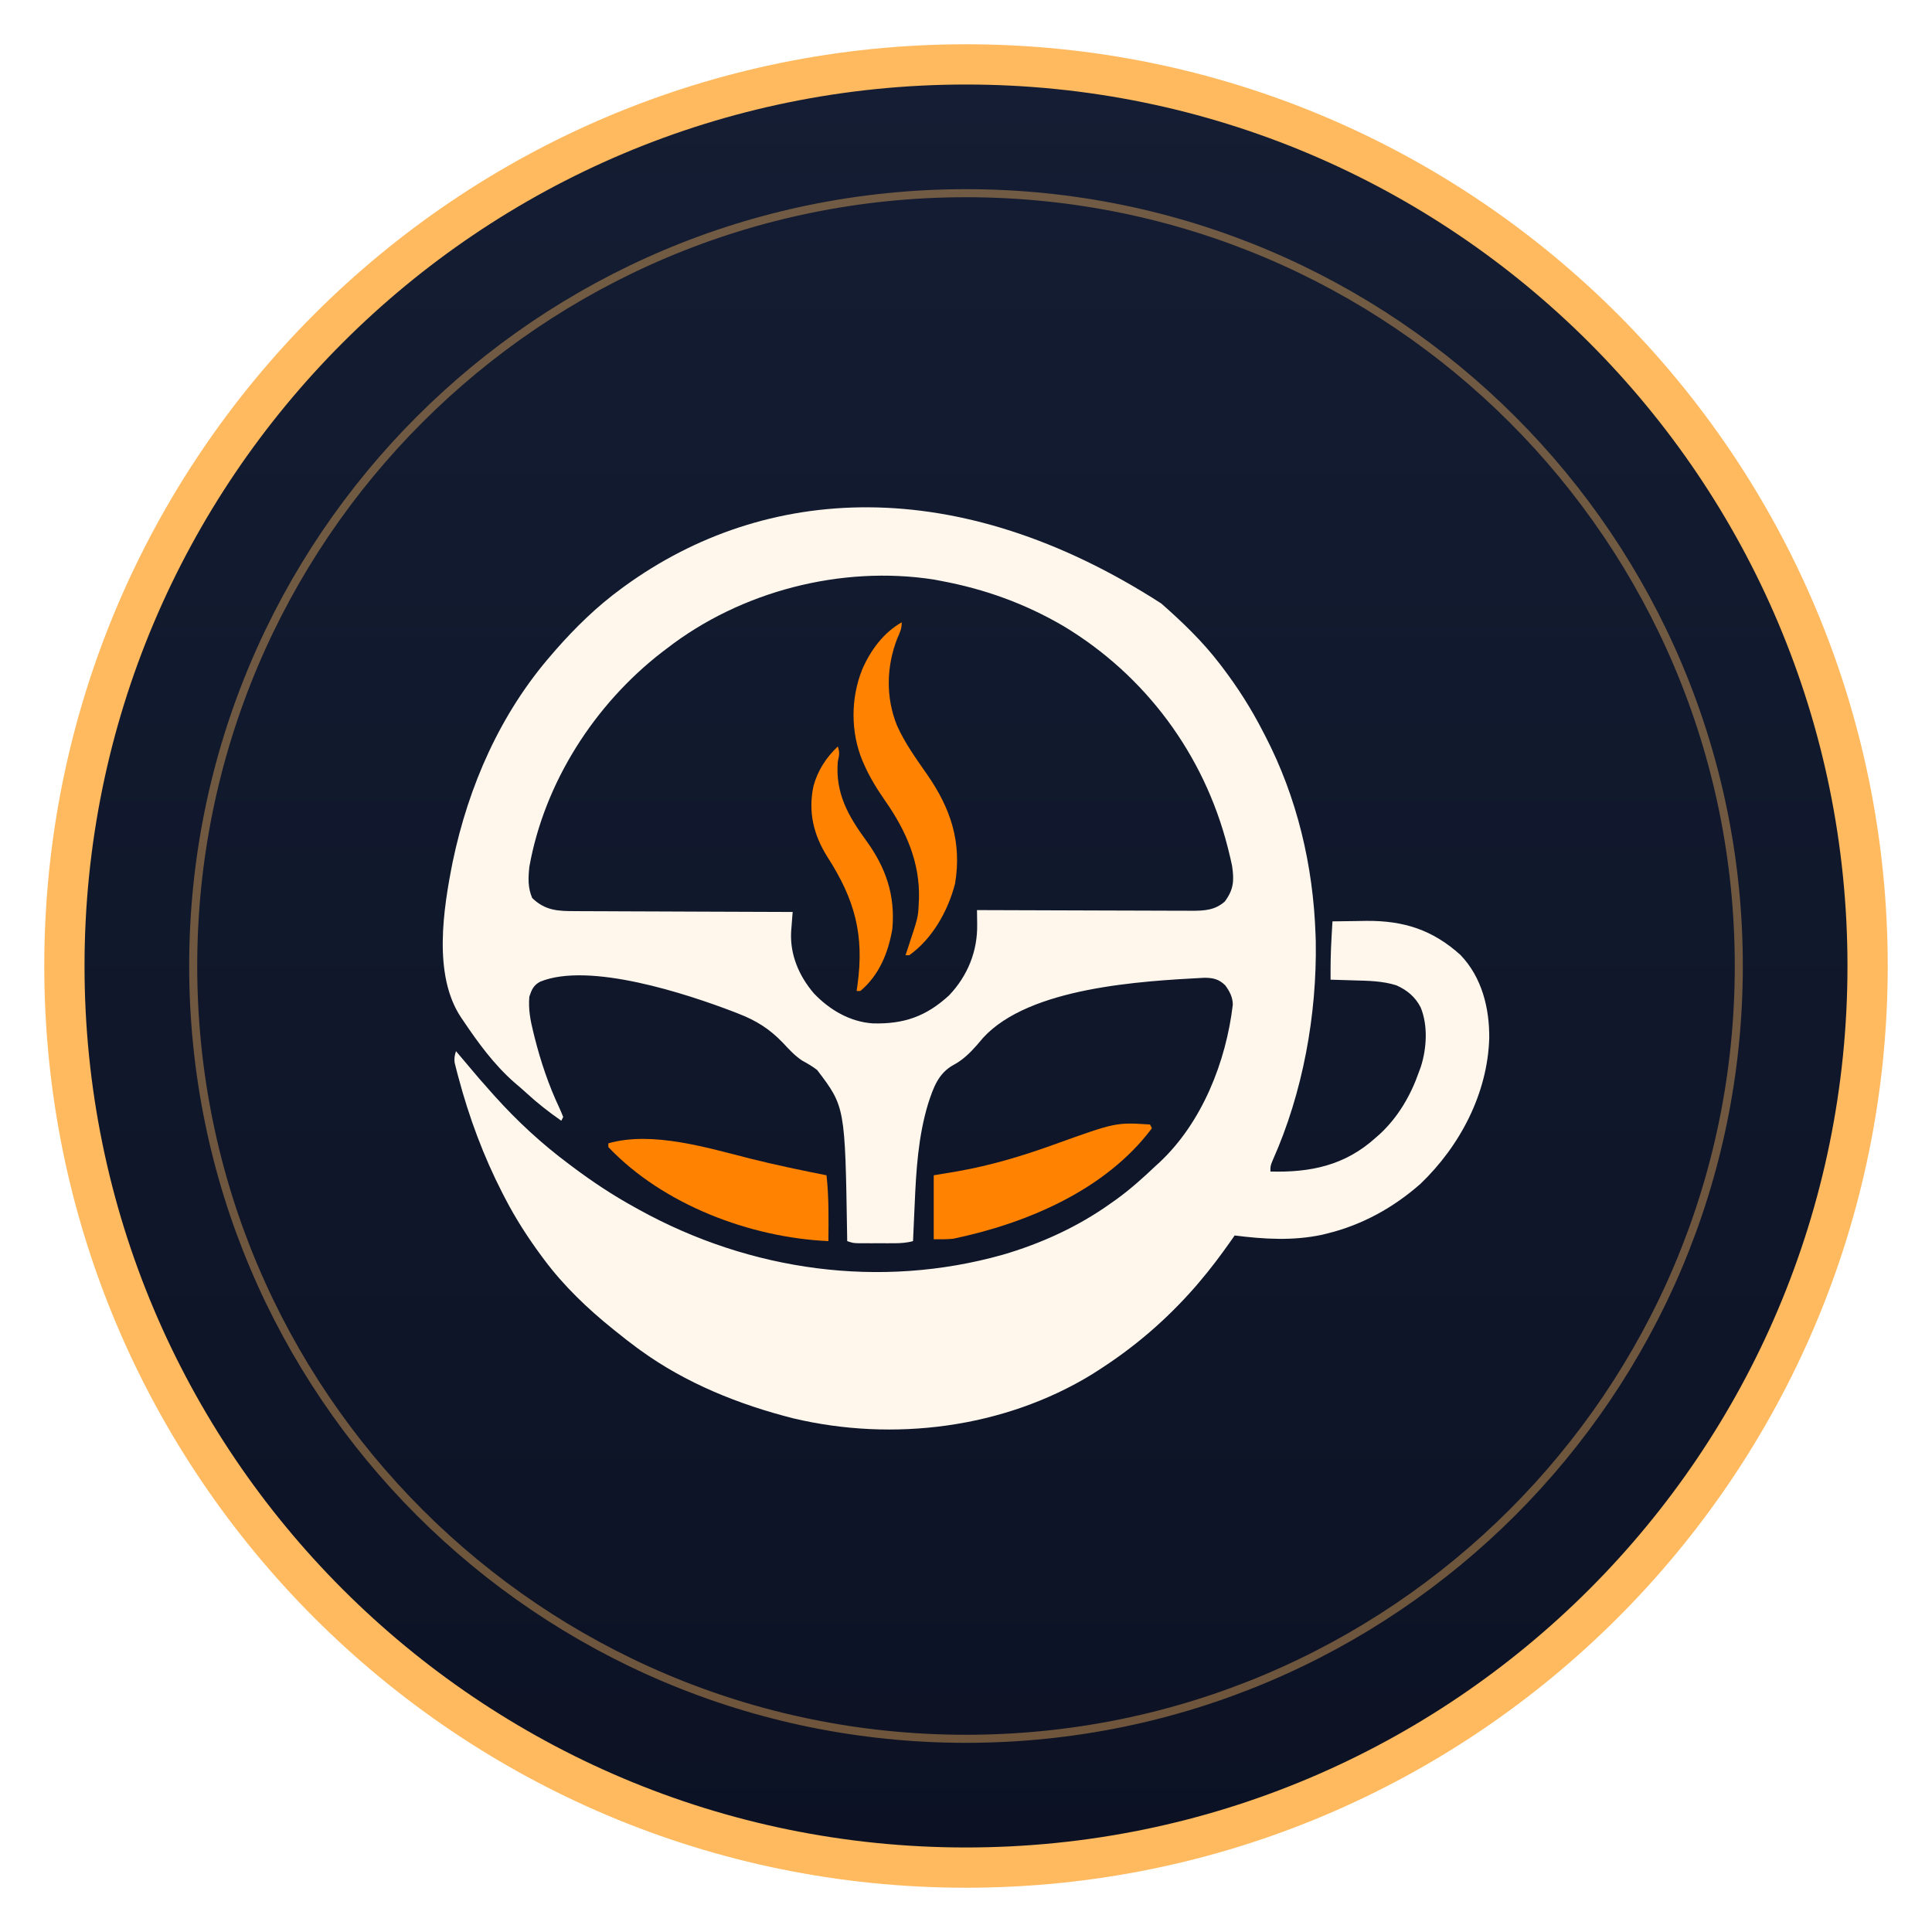
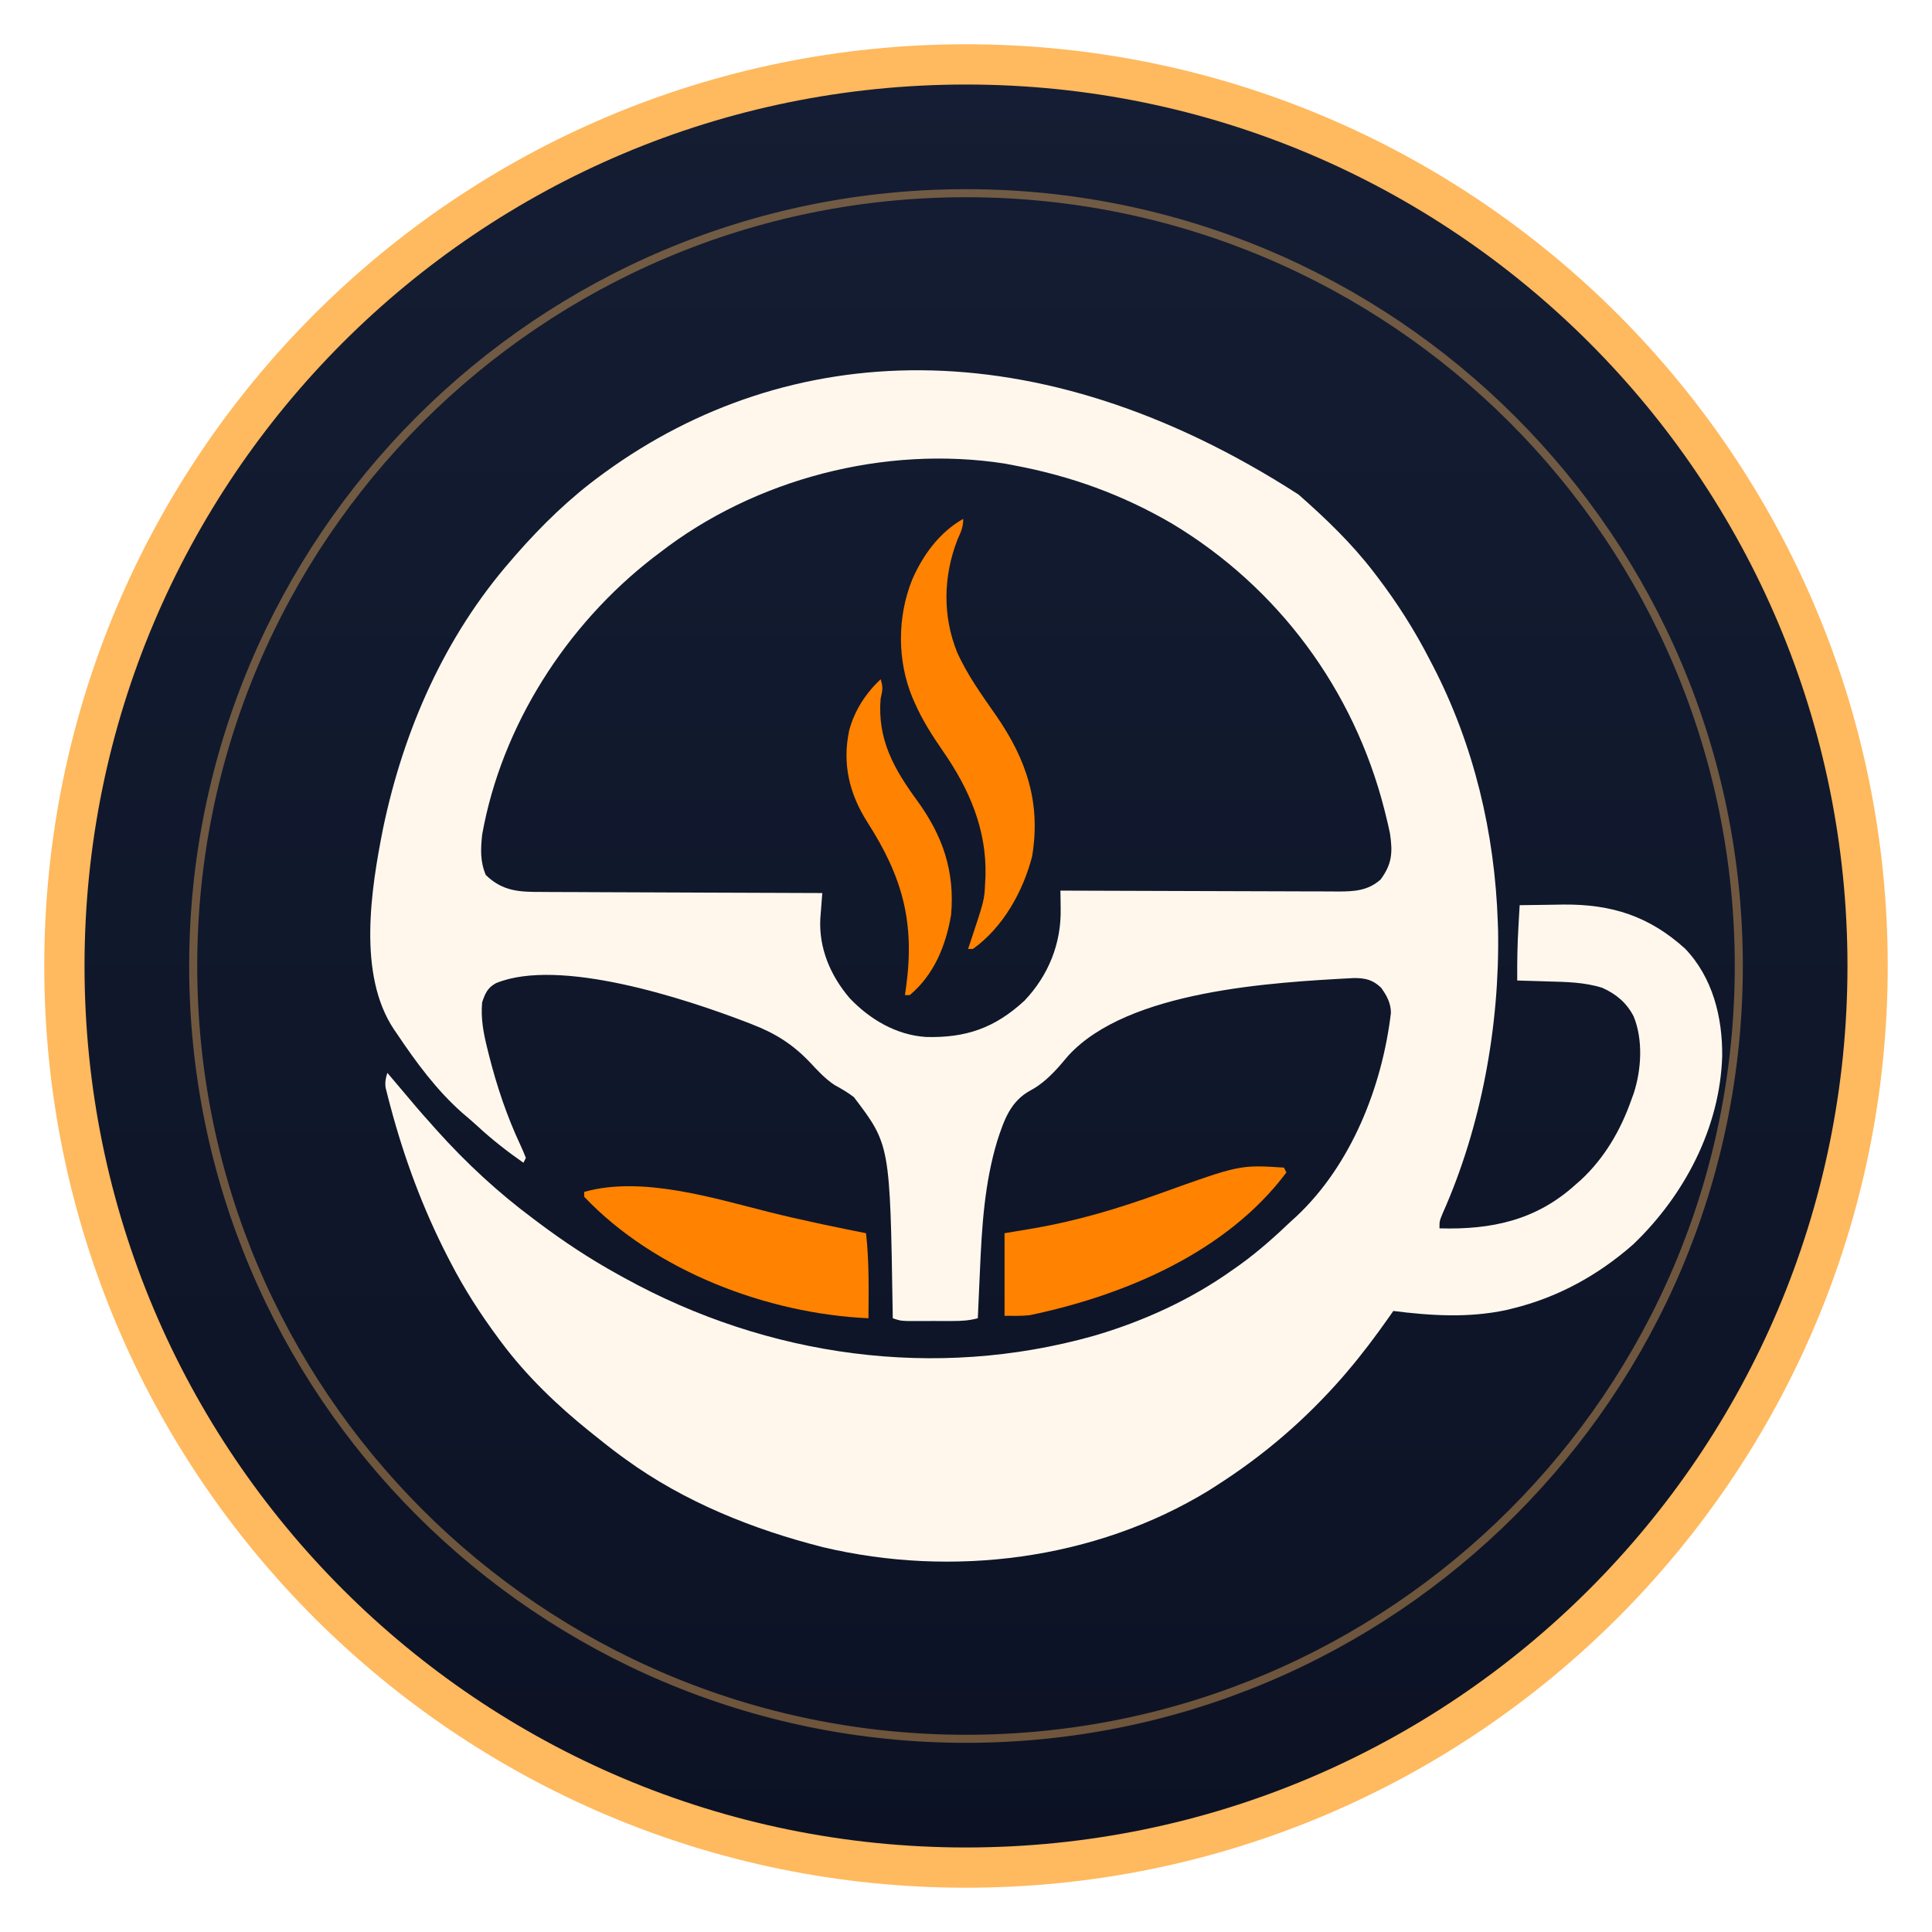
<svg xmlns="http://www.w3.org/2000/svg" viewBox="0 0 240 240" role="img" aria-label="Knox Park &amp; Perk emblem">
  <defs>
    <linearGradient id="badge-m" x1="0" y1="0" x2="0" y2="1">
      <stop offset="0%" stop-color="#141d33" />
      <stop offset="100%" stop-color="#0c1224" />
    </linearGradient>
  </defs>
  <circle cx="120" cy="120" r="112" fill="url(#badge-m)" stroke="#ffb95e" stroke-width="5" />
  <circle cx="120" cy="120" r="96" fill="none" stroke="#ffb95e" stroke-width="1" opacity=".4" />
-   <svg x="55" y="63" width="130" height="114.6" viewBox="14.96 43.85 556.4 490.32" preserveAspectRatio="xMidYMid meet">
+   <g transform="translate(41.48,32.76) scale(0.30184)">
    <g fill="#fff7ec" fill-rule="evenodd">
      <path d="M0 0 C11.198 9.868 21.912 20.117 31 32 C31.494 32.645 31.988 33.289 32.497 33.954 C40.726 44.789 47.795 55.896 54 68 C54.413 68.792 54.827 69.584 55.253 70.399 C72.18 103.07 80.767 139.317 82 176 C82.021 176.603 82.021 176.603 82.125 179.656 C82.77 218.651 75.233 260.133 59.301 295.848 C58 299 58 299 58 302 C79.308 302.602 97.748 298.763 114 284 C114.733 283.358 115.467 282.716 116.223 282.055 C125.968 272.995 132.629 261.497 137 249 C137.318 248.132 137.637 247.265 137.965 246.371 C141.11 236.646 141.859 224.363 137.902 214.754 C135.015 209.142 130.715 205.557 125 203 C117.628 200.679 110.105 200.579 102.438 200.375 C101.838 200.356 101.838 200.356 98.803 200.258 C95.869 200.164 92.935 200.079 90 200 C89.942 192.563 90.06 185.174 90.5 177.75 C90.548 176.898 90.595 176.046 90.645 175.168 C90.76 173.112 90.88 171.056 91 169 C95.016 168.924 99.032 168.871 103.048 168.835 C105.068 168.813 107.087 168.775 109.105 168.736 C128.962 168.59 144.31 173.531 159.07 186.871 C170.451 198.737 174.512 215.132 174.352 231.131 C173.456 260.567 158.806 288.418 137.762 308.57 C123.353 321.247 106.74 330.435 88 335 C87.14 335.211 86.28 335.423 85.395 335.641 C69.913 338.92 54.57 337.967 39 336 C38.383 336.883 37.765 337.766 37.129 338.676 C31.71 346.376 26.123 353.837 20 361 C19.352 361.761 18.703 362.521 18.035 363.305 C2.555 380.954 -14.239 395.391 -34 408 C-34.962 408.616 -35.923 409.232 -36.914 409.867 C-83.807 438.531 -142.57 445.823 -195.617 433.239 C-224.447 425.938 -252.819 414.579 -277 397 C-277.576 396.583 -278.151 396.166 -278.744 395.736 C-282.582 392.925 -286.303 389.993 -290 387 C-290.514 386.588 -291.029 386.177 -291.559 385.753 C-304.969 374.983 -317.702 362.804 -328 349 C-328.458 348.386 -328.917 347.772 -329.389 347.139 C-336.755 337.186 -343.325 327.004 -349 316 C-349.426 315.179 -349.853 314.357 -350.292 313.511 C-360.369 293.872 -368 273.323 -373.688 252 C-373.944 251.045 -374.2 250.09 -374.464 249.105 C-374.686 248.225 -374.908 247.345 -375.137 246.438 C-375.33 245.673 -375.523 244.909 -375.721 244.121 C-376.027 241.797 -375.713 240.217 -375 238 C-374.287 238.846 -373.574 239.691 -372.84 240.562 C-361.892 253.537 -361.892 253.537 -357 259 C-356.165 259.94 -355.329 260.879 -354.469 261.848 C-342.464 275.2 -329.402 287.281 -315 298 C-314.312 298.518 -313.624 299.036 -312.915 299.57 C-302.352 307.497 -291.572 314.64 -280 321 C-279.138 321.478 -278.276 321.956 -277.387 322.449 C-218.41 354.939 -149.524 364.575 -84.448 346.283 C-64.108 340.382 -44.256 331.338 -27 319 C-25.983 318.285 -24.966 317.569 -23.918 316.832 C-16.431 311.402 -9.687 305.362 -3 299 C-2.292 298.357 -1.585 297.714 -0.855 297.051 C21.735 275.841 34.435 243.583 38.019 213.293 C37.986 209.284 36.311 206.195 34 203 C30.578 199.685 27.579 199.01 22.875 198.98 C-10.736 200.776 -70.108 204.009 -94.746 230.906 C-95.915 232.26 -97.075 233.62 -98.227 234.988 C-101.707 238.936 -105.596 242.717 -110.262 245.207 C-118.569 249.65 -121.215 257.472 -124 266 C-129.273 283.444 -130.349 301.349 -131.125 319.438 C-131.212 321.344 -131.299 323.251 -131.387 325.158 C-131.598 329.772 -131.801 334.386 -132 339 C-135.553 339.963 -138.718 340.129 -142.41 340.133 C-143.647 340.134 -144.884 340.135 -146.158 340.137 C-147.447 340.133 -148.735 340.129 -150.062 340.125 C-151.355 340.129 -152.647 340.133 -153.979 340.137 C-155.214 340.135 -156.45 340.134 -157.723 340.133 C-158.855 340.132 -159.986 340.131 -161.153 340.129 C-164 340 -164 340 -167 339 C-167.007 338.502 -167.007 338.502 -167.044 335.984 C-168.124 267.571 -168.124 267.571 -183 248 C-185.516 246.057 -188.073 244.585 -190.863 243.066 C-194.916 240.397 -197.892 237.095 -201.188 233.562 C-208.346 226.106 -215.4 221.703 -225 218 C-225.38 217.851 -225.38 217.851 -227.302 217.097 C-252.178 207.566 -304.145 190.365 -330.27 201.078 C-333.772 202.944 -334.788 205.363 -336 209 C-336.592 215.564 -335.471 221.596 -333.875 227.938 C-333.763 228.393 -333.763 228.393 -333.195 230.698 C-329.933 243.6 -325.769 256.005 -320.096 268.052 C-319.343 269.677 -318.664 271.336 -318 273 C-318.33 273.66 -318.66 274.32 -319 275 C-325.589 270.403 -331.767 265.6 -337.668 260.145 C-339.735 258.243 -341.85 256.431 -344 254.625 C-354.723 245.186 -363.066 233.795 -371 222 C-371.219 221.68 -371.219 221.68 -372.325 220.062 C-387.339 197.537 -381.737 162.382 -376.75 137.312 C-368.299 96.866 -351.371 58.31 -324 27 C-323.66 26.606 -323.66 26.606 -321.941 24.609 C-311.311 12.516 -300.007 1.503 -287 -8 C-286.46 -8.395 -285.92 -8.791 -285.364 -9.198 C-210.647 -63.408 -108.451 -69.916 0 0 Z M-263 24 C-263.864 24.654 -264.727 25.307 -265.617 25.98 C-301.345 53.661 -328.003 95.188 -336 140 C-336.616 145.963 -336.848 150.986 -334.5 156.562 C-327.541 163.348 -320.601 163.586 -311.342 163.546 C-310.092 163.556 -308.843 163.567 -307.555 163.577 C-304.15 163.602 -300.747 163.608 -297.342 163.608 C-293.776 163.611 -290.21 163.636 -286.644 163.659 C-279.901 163.7 -273.158 163.72 -266.415 163.733 C-258.734 163.749 -251.053 163.788 -243.372 163.828 C-227.582 163.91 -211.791 163.964 -196 164 C-196.077 164.963 -196.153 165.927 -196.232 166.919 C-196.328 168.182 -196.425 169.444 -196.524 170.745 C-196.621 171.997 -196.718 173.249 -196.819 174.539 C-197.46 186.784 -192.59 198.072 -184.75 207.25 C-176.463 215.989 -165.563 222.441 -153.348 223.238 C-136.896 223.668 -125.033 219.573 -112.812 208.312 C-102.951 197.953 -97.639 184.796 -97.902 170.578 C-97.909 169.845 -97.916 169.113 -97.924 168.358 C-97.942 166.572 -97.97 164.786 -98 163 C-97.373 163.003 -96.745 163.006 -96.099 163.008 C-80.816 163.075 -65.534 163.124 -50.251 163.155 C-42.86 163.171 -35.47 163.192 -28.079 163.226 C-21.636 163.256 -15.193 163.276 -8.75 163.282 C-5.339 163.286 -1.929 163.295 1.481 163.317 C5.292 163.339 9.103 163.342 12.914 163.341 C14.039 163.351 15.164 163.362 16.323 163.373 C22.975 163.347 28.532 163.056 33.742 158.465 C38.476 152.082 38.786 147.383 37.64 139.536 C37.135 137.046 36.559 134.589 35.938 132.125 C35.825 131.672 35.825 131.672 35.256 129.381 C22.648 80.181 -8.407 38.223 -52 12 C-72.456 0.05 -93.741 -7.639 -117 -12 C-118.293 -12.246 -119.586 -12.492 -120.918 -12.746 C-170.15 -20.397 -223.714 -6.516 -263 24 Z " transform="translate(397,95)" />
    </g>
    <g fill="#ff8200">
      <path d="M0 0 C0 3.506 -0.961 5.362 -2.375 8.562 C-8.198 23.552 -8.574 39.846 -2.539 54.848 C1.662 64.261 7.687 72.557 13.553 80.985 C26.068 99.068 32.014 116.901 28.344 138.941 C24.591 153.419 16.355 168.175 4 177 C3.34 177 2.68 177 2 177 C2.144 176.571 2.144 176.571 2.871 174.398 C8.699 156.855 8.699 156.855 9 150 C9.052 149.049 9.103 148.097 9.156 147.117 C9.715 127.791 2.428 111.109 -8.426 95.473 C-12.866 89.069 -16.859 82.778 -20 75.625 C-20.278 74.996 -20.557 74.366 -20.844 73.718 C-27.237 58.446 -27.178 40.3 -21 25 C-16.588 14.874 -9.756 5.503 0 0 Z " transform="translate(259,105)" />
      <path d="M0 0 C1.126 3.379 0.747 4.603 0 8 C-1.379 24.789 5.47 36.865 15.062 50 C25.526 64.386 30.613 79.022 29 97 C26.856 109.619 22.002 121.627 12 130 C11.34 130 10.68 130 10 130 C10.072 129.504 10.072 129.504 10.438 126.992 C14.182 100.177 9.039 81.383 -5.498 58.774 C-12.931 47.015 -15.839 34.769 -12.938 21.062 C-10.695 12.787 -6.192 5.879 0 0 Z " transform="translate(225,171)" />
      <path d="M0 0 C0.165 0.33 0.165 0.33 1 2 C-23.58 34.836 -65.547 52.57 -104.664 60.738 C-108.089 61.122 -111.554 61 -115 61 C-115 49.78 -115 38.56 -115 27 C-110.813 26.299 -106.626 25.598 -102.312 24.875 C-84.56 21.745 -68.052 16.776 -51.132 10.687 C-18.159 -1.174 -18.159 -1.174 0 0 Z " transform="translate(391,372)" />
      <path d="M0 0 C6.548 1.641 13.12 3.135 19.719 4.555 C20.62 4.749 21.521 4.944 22.45 5.144 C28.3 6.396 34.162 7.583 40.031 8.742 C41.335 20.394 41.128 32.033 41.031 43.742 C-0.475 41.876 -46.891 24.398 -75.969 -6.258 C-75.969 -6.918 -75.969 -7.578 -75.969 -8.258 C-52.413 -14.962 -22.839 -5.728 0 0 Z " transform="translate(178.9688,390.2578)" />
    </g>
-   </svg>
+   </g>
</svg>
